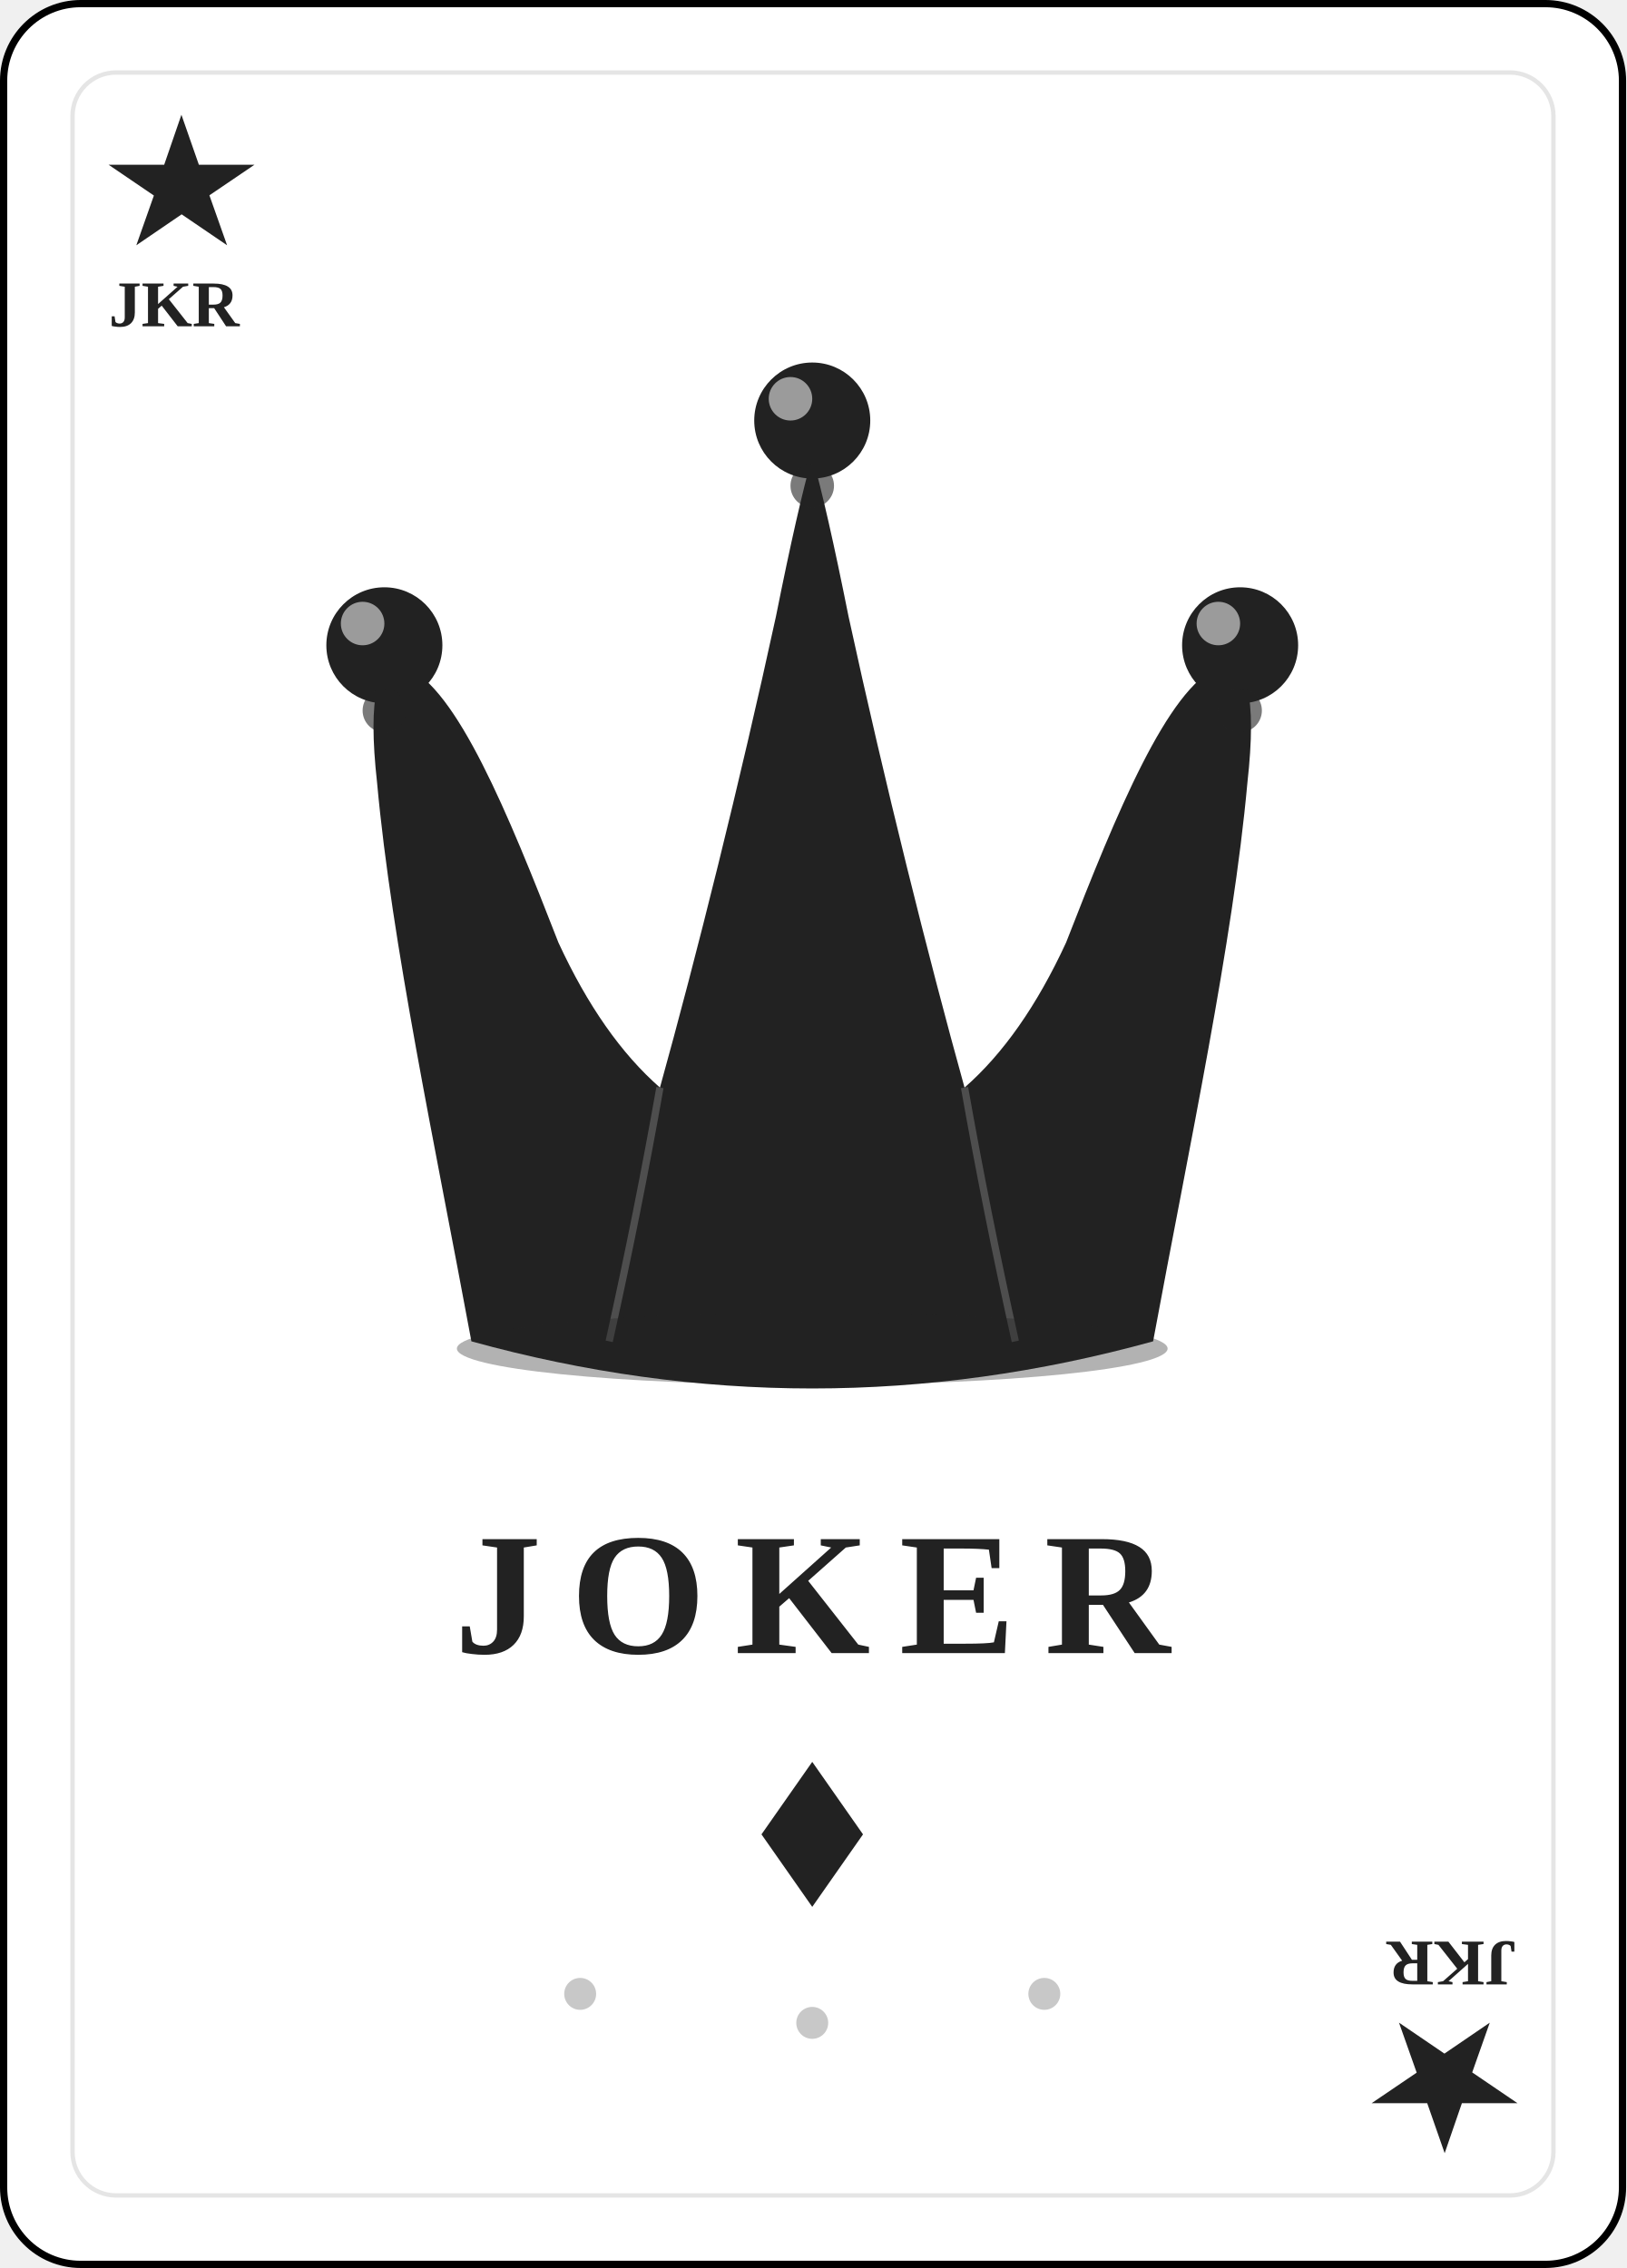
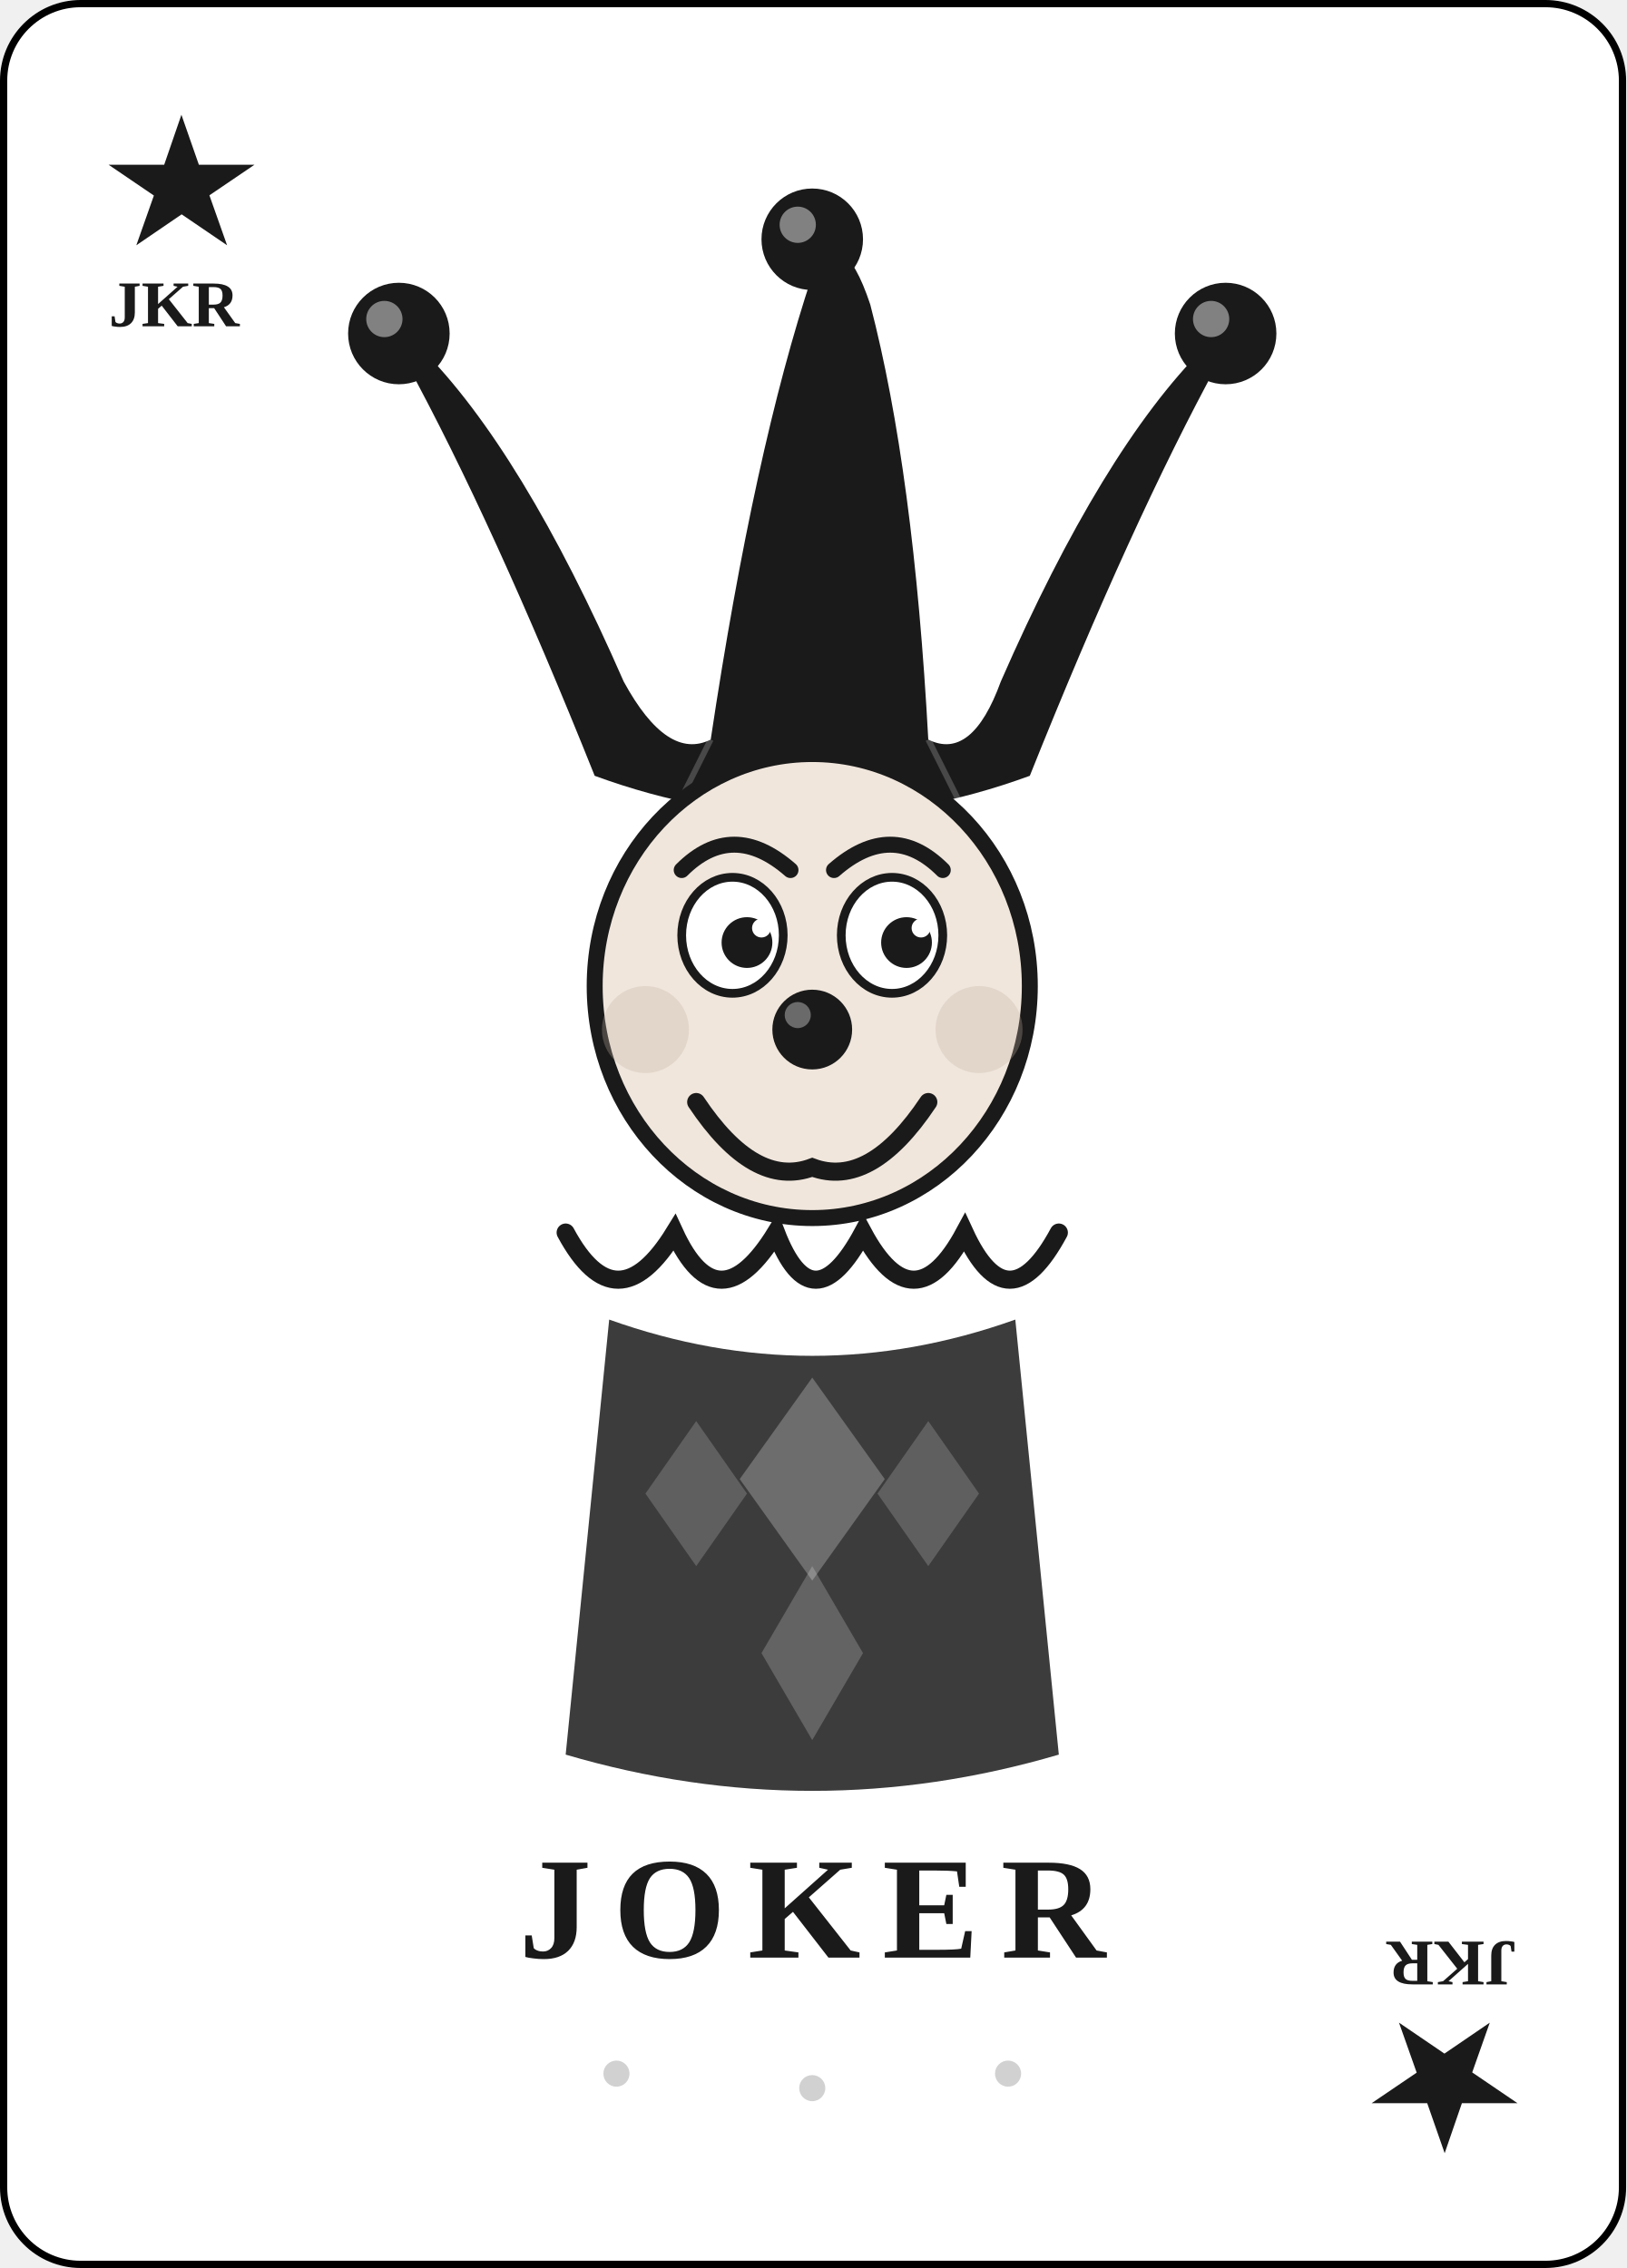
<svg xmlns="http://www.w3.org/2000/svg" width="224.225" height="312.808" viewBox="0 0 224.225 312.808">
  <rect rx="10.63" ry="10.63" x="0.498" y="0.498" width="223.228" height="311.811" fill="#ffffff" stroke="#000000" stroke-width="0.997" />
-   <rect rx="6" ry="6" x="10" y="10" width="204.2" height="292.8" fill="none" stroke="#222222" stroke-width="0.6" opacity="0.12" />
  <g transform="translate(14, 10)">
-     <text x="0" y="22" font-family="Georgia, 'Times New Roman', serif" font-weight="bold" font-size="22" fill="#222222">★</text>
-     <text x="1" y="35" font-family="Georgia, 'Times New Roman', serif" font-weight="bold" font-size="9" fill="#222222">JKR</text>
+     <text x="0" y="22" font-family="Georgia, 'Times New Roman', serif" font-weight="bold" font-size="22" fill="#1a1a1a">★</text>
+     <text x="1" y="35" font-family="Georgia, 'Times New Roman', serif" font-weight="bold" font-size="9" fill="#1a1a1a">JKR</text>
  </g>
  <g transform="rotate(180 112.11 156.4)">
    <g transform="translate(14, 10)">
-       <text x="0" y="22" font-family="Georgia, 'Times New Roman', serif" font-weight="bold" font-size="22" fill="#222222">★</text>
-       <text x="1" y="35" font-family="Georgia, 'Times New Roman', serif" font-weight="bold" font-size="9" fill="#222222">JKR</text>
+       <text x="0" y="22" font-family="Georgia, 'Times New Roman', serif" font-weight="bold" font-size="22" fill="#1a1a1a">★</text>
+       <text x="1" y="35" font-family="Georgia, 'Times New Roman', serif" font-weight="bold" font-size="9" fill="#1a1a1a">JKR</text>
    </g>
  </g>
-   <path d="     M 65,185     C 60,158 54,130 52,108     Q 50,90 56,92     C 63,95 70,112 77,130     Q 83,143 91,150     C 96,132 102,108 107,85     Q 110,70 112,63     Q 114,70 117,85     C 122,108 128,132 133,150     Q 141,143 147,130     C 154,112 161,95 168,92     Q 174,90 172,108     C 170,130 164,158 159,185     Q 112,198 65,185     Z" fill="#222222" />
-   <path d="M 91,150 Q 88,167 84,185" fill="none" stroke="#ffffff" stroke-width="1" opacity="0.2" />
-   <path d="M 133,150 Q 136,167 140,185" fill="none" stroke="#ffffff" stroke-width="1" opacity="0.2" />
-   <ellipse cx="112" cy="186" rx="49" ry="5" fill="#222222" opacity="0.35" />
-   <circle cx="53" cy="89" r="8" fill="#222222" />
-   <circle cx="112" cy="58" r="8" fill="#222222" />
-   <circle cx="171" cy="89" r="8" fill="#222222" />
-   <circle cx="50" cy="86" r="3" fill="#ffffff" opacity="0.55" />
-   <circle cx="109" cy="55" r="3" fill="#ffffff" opacity="0.55" />
-   <circle cx="168" cy="86" r="3" fill="#ffffff" opacity="0.55" />
-   <circle cx="53" cy="98" r="3" fill="#222222" opacity="0.6" />
-   <circle cx="112" cy="67" r="3" fill="#222222" opacity="0.6" />
-   <circle cx="171" cy="98" r="3" fill="#222222" opacity="0.6" />
-   <text x="112" y="228" text-anchor="middle" font-family="Georgia, 'Times New Roman', serif" font-weight="bold" font-size="24" letter-spacing="4" fill="#222222">JOKER</text>
-   <path d="M 112,243 L 119,253 L 112,263 L 105,253 Z" fill="#222222" />
-   <circle cx="80" cy="275" r="2.2" fill="#222222" opacity="0.25" />
-   <circle cx="112" cy="279" r="2.2" fill="#222222" opacity="0.25" />
-   <circle cx="144" cy="275" r="2.2" fill="#222222" opacity="0.25" />
+   <path d="     M 82,107     Q 68,72 56,50     Q 53,44 58,48     Q 72,62 86,94     Q 92,105 98,102     Q 104,62 112,38     Q 116,30 120,42     Q 126,65 128,102     Q 134,105 138,94     Q 152,62 166,48     Q 171,44 168,50     Q 156,72 142,107     Q 112,118 82,107     Z" fill="#1a1a1a" />
+   <path d="M 98,102 Q 95,108 92,114" fill="none" stroke="#ffffff" stroke-width="0.8" opacity="0.2" />
+   <path d="M 128,102 Q 131,108 134,114" fill="none" stroke="#ffffff" stroke-width="0.8" opacity="0.2" />
+   <circle cx="55" cy="46" r="7" fill="#1a1a1a" />
+   <circle cx="112" cy="33" r="7" fill="#1a1a1a" />
+   <circle cx="169" cy="46" r="7" fill="#1a1a1a" />
+   <circle cx="53" cy="44" r="2.5" fill="#ffffff" opacity="0.45" />
+   <circle cx="110" cy="31" r="2.5" fill="#ffffff" opacity="0.45" />
+   <circle cx="167" cy="44" r="2.5" fill="#ffffff" opacity="0.45" />
+   <ellipse cx="112" cy="136" rx="30" ry="32" fill="#f0e6dc" stroke="#1a1a1a" stroke-width="2.2" />
+   <path d="M 94,120 Q 101,113 109,120" fill="none" stroke="#1a1a1a" stroke-width="2.2" stroke-linecap="round" />
+   <path d="M 115,120 Q 123,113 130,120" fill="none" stroke="#1a1a1a" stroke-width="2.2" stroke-linecap="round" />
+   <ellipse cx="101" cy="129" rx="7" ry="8" fill="#ffffff" stroke="#1a1a1a" stroke-width="1.2" />
+   <ellipse cx="123" cy="129" rx="7" ry="8" fill="#ffffff" stroke="#1a1a1a" stroke-width="1.2" />
+   <circle cx="103" cy="130" r="3.5" fill="#1a1a1a" />
+   <circle cx="125" cy="130" r="3.5" fill="#1a1a1a" />
+   <circle cx="105" cy="128" r="1.3" fill="#ffffff" />
+   <circle cx="127" cy="128" r="1.3" fill="#ffffff" />
+   <circle cx="112" cy="142" r="5.5" fill="#1a1a1a" />
+   <circle cx="110" cy="140" r="1.8" fill="#ffffff" opacity="0.35" />
+   <circle cx="89" cy="142" r="6" fill="#c4b0a0" opacity="0.3" />
+   <circle cx="135" cy="142" r="6" fill="#c4b0a0" opacity="0.3" />
+   <path d="M 96,152 Q 104,164 112,161 Q 120,164 128,152" fill="none" stroke="#1a1a1a" stroke-width="2.5" stroke-linecap="round" />
+   <path d="M 78,170 Q 85,183 93,170 Q 99,183 107,170 Q 112,183 119,170 Q 126,183 133,170 Q 139,183 146,170" fill="none" stroke="#1a1a1a" stroke-width="2.5" stroke-linecap="round" />
+   <path d="M 84,182 L 78,242 Q 112,252 146,242 L 140,182 Q 112,192 84,182 Z" fill="#1a1a1a" opacity="0.85" />
+   <path d="M 112,190 L 122,204 L 112,218 L 102,204 Z" fill="#ffffff" opacity="0.25" />
+   <path d="M 112,216 L 119,228 L 112,240 L 105,228 Z" fill="#ffffff" opacity="0.2" />
+   <path d="M 96,196 L 103,206 L 96,216 L 89,206 Z" fill="#ffffff" opacity="0.18" />
+   <path d="M 128,196 L 135,206 L 128,216 L 121,206 Z" fill="#ffffff" opacity="0.18" />
+   <text x="112" y="270" text-anchor="middle" font-family="Georgia, 'Times New Roman', serif" font-weight="bold" font-size="20" letter-spacing="3" fill="#1a1a1a">JOKER</text>
+   <circle cx="85" cy="286" r="1.8" fill="#1a1a1a" opacity="0.2" />
+   <circle cx="112" cy="288" r="1.8" fill="#1a1a1a" opacity="0.2" />
+   <circle cx="139" cy="286" r="1.8" fill="#1a1a1a" opacity="0.2" />
</svg>
